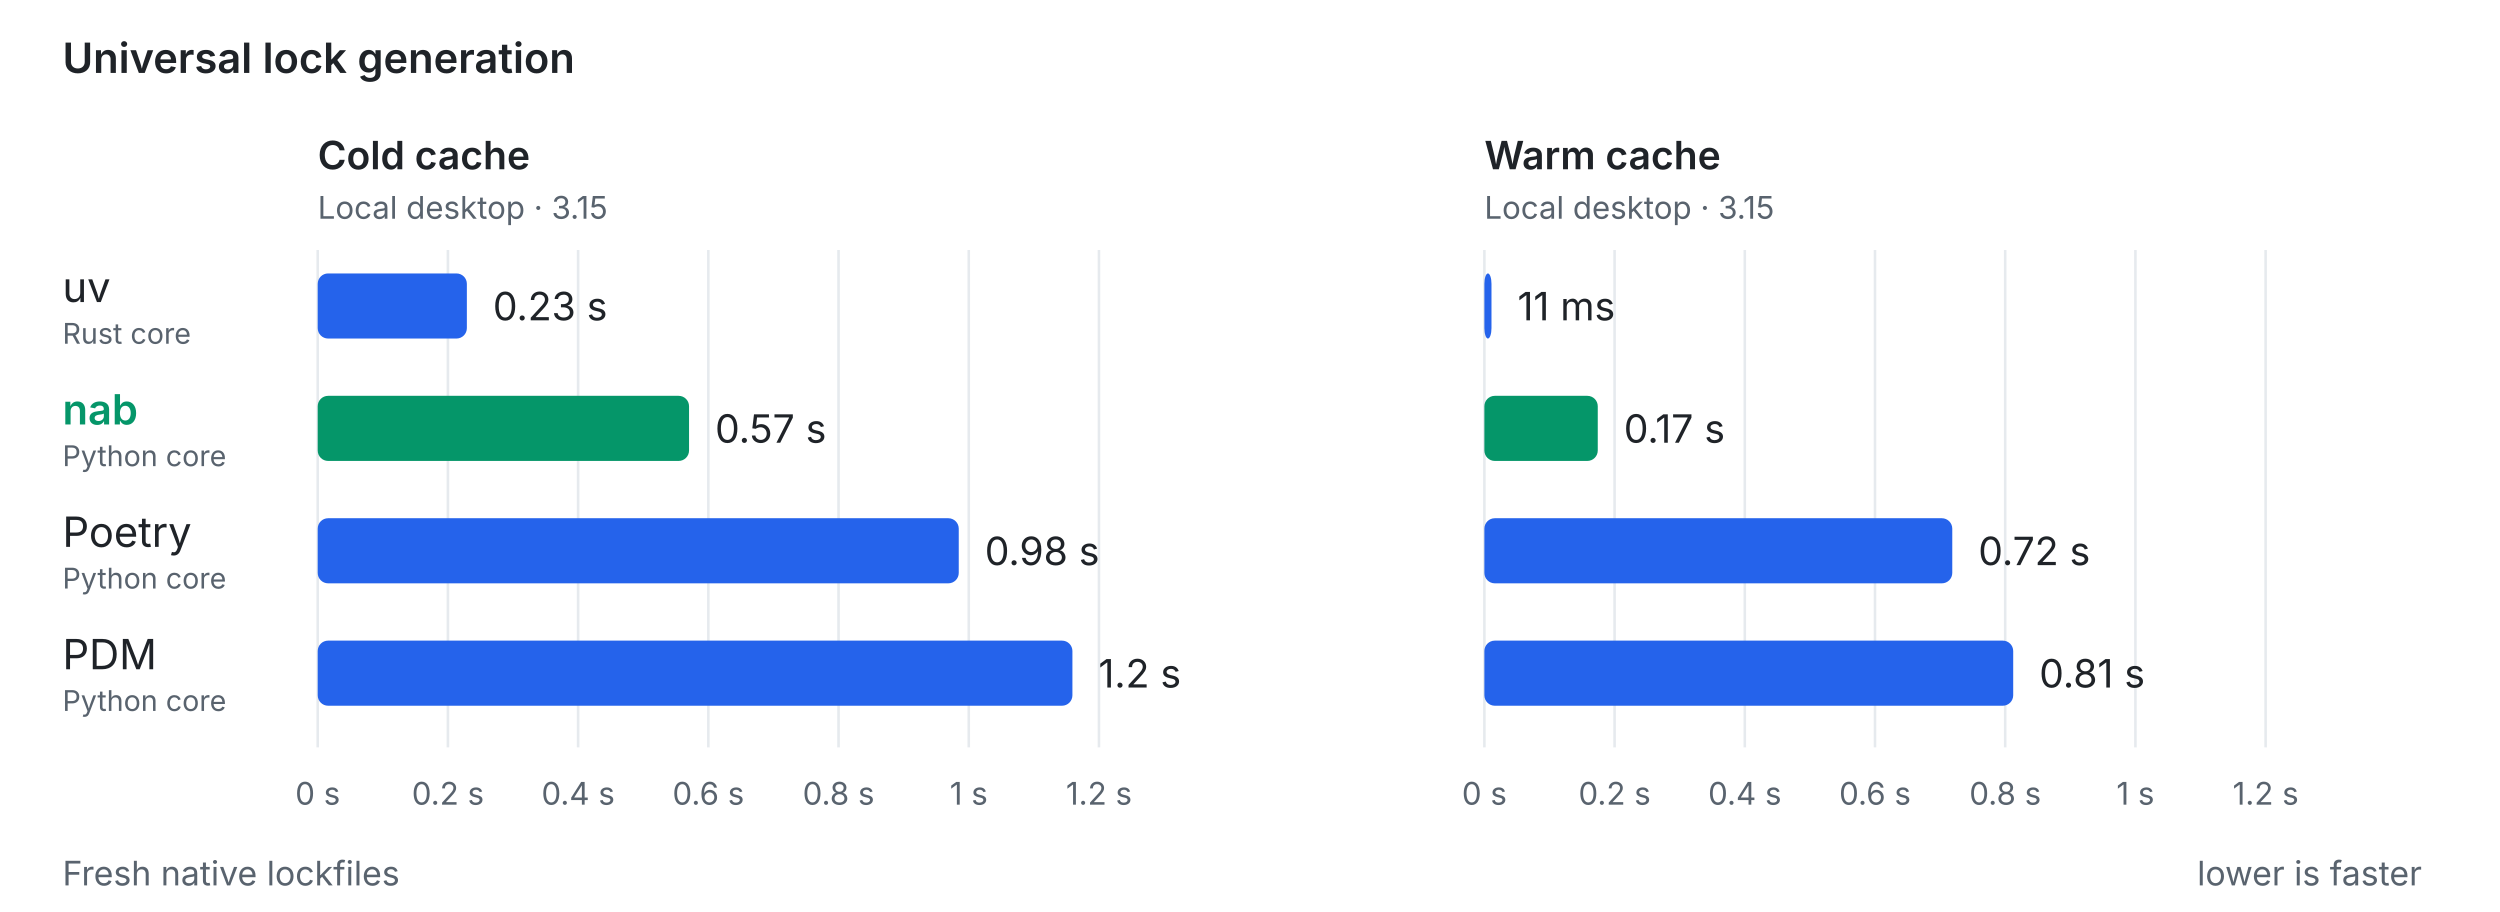
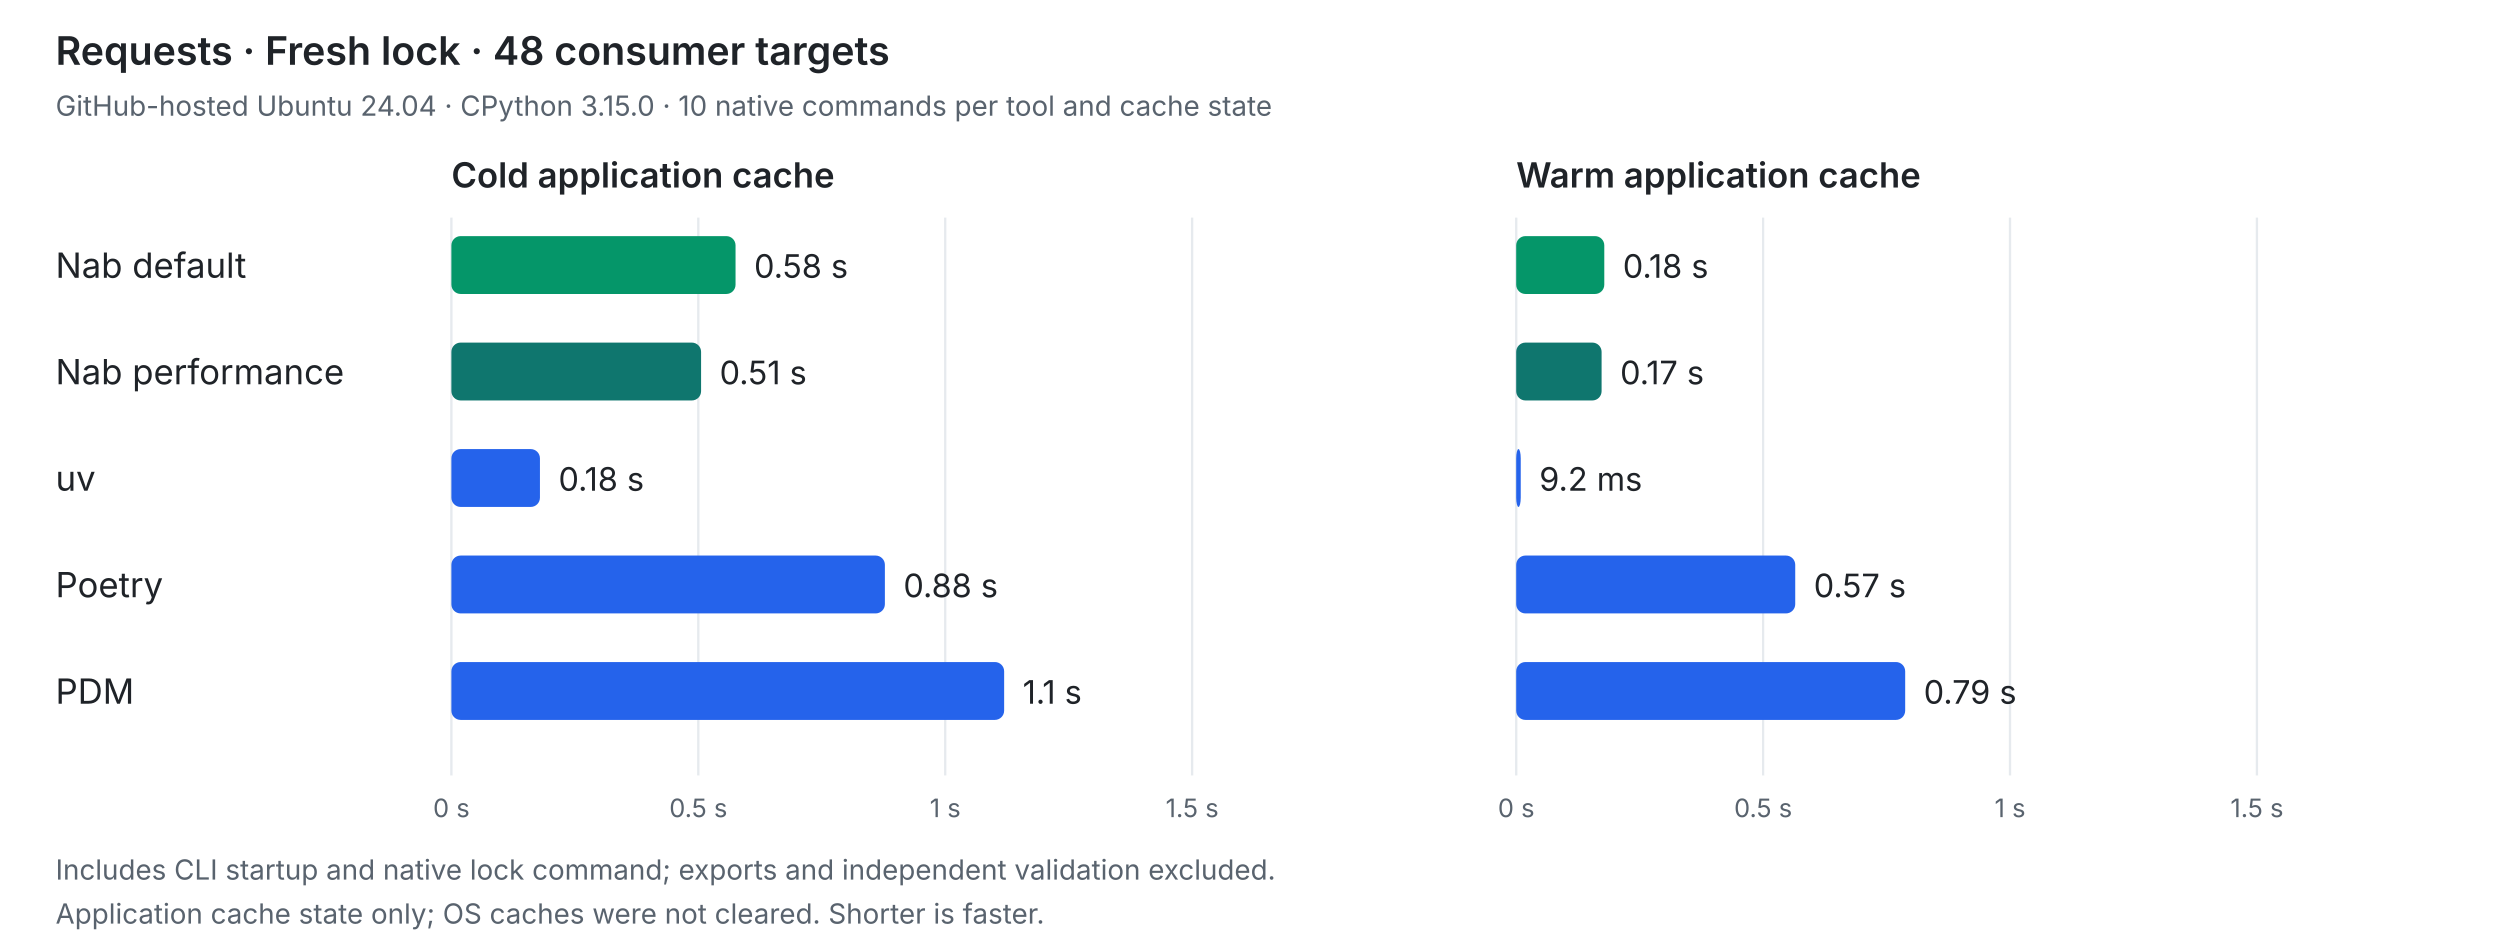
- <svg xmlns="http://www.w3.org/2000/svg" width="960" height="350" viewBox="0 0 960 350" role="img" aria-labelledby="title desc">
+ <svg xmlns="http://www.w3.org/2000/svg" width="1080" height="405" viewBox="0 0 1080 405" role="img" aria-labelledby="title desc">
  <g font-family="-apple-system, BlinkMacSystemFont, Segoe UI, sans-serif">
-     <text x="24" y="28" fill="#1f2328" font-size="16" font-weight="600">Universal lock generation</text>
-     <text x="122" y="65" fill="#1f2328" font-size="15" font-weight="600">Cold cache</text>
-     <text x="122" y="84" fill="#59636e" font-size="12">Local desktop · 3.15</text>
-     <path d="M122.000 96V287" stroke="#d1d9e0" stroke-opacity="0.55" />
-     <text x="122.000" y="309" fill="#59636e" font-size="12" text-anchor="middle">0 s</text>
-     <path d="M172.000 96V287" stroke="#d1d9e0" stroke-opacity="0.55" />
-     <text x="172.000" y="309" fill="#59636e" font-size="12" text-anchor="middle">0.2 s</text>
-     <path d="M222.000 96V287" stroke="#d1d9e0" stroke-opacity="0.55" />
-     <text x="222.000" y="309" fill="#59636e" font-size="12" text-anchor="middle">0.4 s</text>
-     <path d="M272.000 96V287" stroke="#d1d9e0" stroke-opacity="0.55" />
-     <text x="272.000" y="309" fill="#59636e" font-size="12" text-anchor="middle">0.6 s</text>
-     <path d="M322.000 96V287" stroke="#d1d9e0" stroke-opacity="0.55" />
-     <text x="322.000" y="309" fill="#59636e" font-size="12" text-anchor="middle">0.8 s</text>
-     <path d="M372.000 96V287" stroke="#d1d9e0" stroke-opacity="0.55" />
-     <text x="372.000" y="309" fill="#59636e" font-size="12" text-anchor="middle">1 s</text>
-     <path d="M422.000 96V287" stroke="#d1d9e0" stroke-opacity="0.55" />
-     <text x="422.000" y="309" fill="#59636e" font-size="12" text-anchor="middle">1.2 s</text>
-     <rect id="cold-uv" x="122" y="105" width="57.275" height="25" rx="4" fill="#2563eb" />
-     <text x="189.275" y="123" fill="#1f2328" font-size="15">0.23 s</text>
-     <rect id="cold-nab" x="122" y="152" width="142.594" height="25" rx="4" fill="#059669" />
-     <text x="274.594" y="170" fill="#1f2328" font-size="15">0.57 s</text>
-     <rect id="cold-poetry" x="122" y="199" width="246.161" height="25" rx="4" fill="#2563eb" />
-     <text x="378.161" y="217" fill="#1f2328" font-size="15">0.98 s</text>
-     <rect id="cold-pdm" x="122" y="246" width="289.809" height="25" rx="4" fill="#2563eb" />
-     <text x="421.809" y="264" fill="#1f2328" font-size="15">1.2 s</text>
-     <text x="570" y="65" fill="#1f2328" font-size="15" font-weight="600">Warm cache</text>
-     <text x="570" y="84" fill="#59636e" font-size="12">Local desktop · 3.15</text>
-     <path d="M570.000 96V287" stroke="#d1d9e0" stroke-opacity="0.55" />
-     <text x="570.000" y="309" fill="#59636e" font-size="12" text-anchor="middle">0 s</text>
-     <path d="M620.000 96V287" stroke="#d1d9e0" stroke-opacity="0.55" />
-     <text x="620.000" y="309" fill="#59636e" font-size="12" text-anchor="middle">0.2 s</text>
-     <path d="M670.000 96V287" stroke="#d1d9e0" stroke-opacity="0.55" />
-     <text x="670.000" y="309" fill="#59636e" font-size="12" text-anchor="middle">0.4 s</text>
-     <path d="M720.000 96V287" stroke="#d1d9e0" stroke-opacity="0.55" />
-     <text x="720.000" y="309" fill="#59636e" font-size="12" text-anchor="middle">0.6 s</text>
-     <path d="M770.000 96V287" stroke="#d1d9e0" stroke-opacity="0.55" />
-     <text x="770.000" y="309" fill="#59636e" font-size="12" text-anchor="middle">0.8 s</text>
-     <path d="M820.000 96V287" stroke="#d1d9e0" stroke-opacity="0.55" />
-     <text x="820.000" y="309" fill="#59636e" font-size="12" text-anchor="middle">1 s</text>
-     <path d="M870.000 96V287" stroke="#d1d9e0" stroke-opacity="0.55" />
-     <text x="870.000" y="309" fill="#59636e" font-size="12" text-anchor="middle">1.2 s</text>
-     <rect id="warm-uv" x="570" y="105" width="2.730" height="25" rx="4" fill="#2563eb" />
-     <text x="582.730" y="123" fill="#1f2328" font-size="15">11 ms</text>
-     <rect id="warm-nab" x="570" y="152" width="43.541" height="25" rx="4" fill="#059669" />
-     <text x="623.541" y="170" fill="#1f2328" font-size="15">0.17 s</text>
-     <rect id="warm-poetry" x="570" y="199" width="179.673" height="25" rx="4" fill="#2563eb" />
-     <text x="759.673" y="217" fill="#1f2328" font-size="15">0.72 s</text>
-     <rect id="warm-pdm" x="570" y="246" width="203.070" height="25" rx="4" fill="#2563eb" />
-     <text x="783.070" y="264" fill="#1f2328" font-size="15">0.81 s</text>
-     <text x="24" y="116" fill="#1f2328" font-size="16" font-weight="400">uv</text>
-     <text x="24" y="132" fill="#59636e" font-size="11">Rust core</text>
-     <text x="24" y="163" fill="#059669" font-size="16" font-weight="600">nab</text>
-     <text x="24" y="179" fill="#59636e" font-size="11">Python core</text>
-     <text x="24" y="210" fill="#1f2328" font-size="16" font-weight="400">Poetry</text>
-     <text x="24" y="226" fill="#59636e" font-size="11">Python core</text>
-     <text x="24" y="257" fill="#1f2328" font-size="16" font-weight="400">PDM</text>
-     <text x="24" y="273" fill="#59636e" font-size="11">Python core</text>
-     <text x="24" y="340" fill="#59636e" font-size="13">Fresh native lockfiles</text>
-     <text x="930" y="340" text-anchor="end" fill="#59636e" font-size="13">lower is faster</text>
+     <text x="24" y="28" fill="#1f2328" font-size="17" font-weight="600">Requests · Fresh lock · 48 consumer targets</text>
+     <text x="24" y="50" fill="#59636e" font-size="12">GitHub-hosted Ubuntu 24.04 · CPython 3.15.0 · 10 native commands per tool and cache state</text>
+     <text x="195" y="81" fill="#1f2328" font-size="15" font-weight="600">Cold application cache</text>
+     <path d="M195.000 94V335" stroke="#d1d9e0" stroke-opacity="0.55" />
+     <text x="195.000" y="353" fill="#59636e" font-size="11" text-anchor="middle">0 s</text>
+     <path d="M301.667 94V335" stroke="#d1d9e0" stroke-opacity="0.55" />
+     <text x="301.667" y="353" fill="#59636e" font-size="11" text-anchor="middle">0.5 s</text>
+     <path d="M408.333 94V335" stroke="#d1d9e0" stroke-opacity="0.55" />
+     <text x="408.333" y="353" fill="#59636e" font-size="11" text-anchor="middle">1 s</text>
+     <path d="M515.000 94V335" stroke="#d1d9e0" stroke-opacity="0.55" />
+     <text x="515.000" y="353" fill="#59636e" font-size="11" text-anchor="middle">1.5 s</text>
+     <rect id="cold-nab-default" x="195" y="102" width="122.756" height="25" rx="4" fill="#059669" />
+     <text x="325.756" y="120" fill="#1f2328" font-size="14">0.58 s</text>
+     <rect id="cold-nab-performance" x="195" y="148" width="107.867" height="25" rx="4" fill="#0f766e" />
+     <text x="310.867" y="166" fill="#1f2328" font-size="14">0.51 s</text>
+     <rect id="cold-uv" x="195" y="194" width="38.256" height="25" rx="4" fill="#2563eb" />
+     <text x="241.256" y="212" fill="#1f2328" font-size="14">0.18 s</text>
+     <rect id="cold-poetry" x="195" y="240" width="187.271" height="25" rx="4" fill="#2563eb" />
+     <text x="390.271" y="258" fill="#1f2328" font-size="14">0.88 s</text>
+     <rect id="cold-pdm" x="195" y="286" width="238.790" height="25" rx="4" fill="#2563eb" />
+     <text x="441.790" y="304" fill="#1f2328" font-size="14">1.1 s</text>
+     <text x="655" y="81" fill="#1f2328" font-size="15" font-weight="600">Warm application cache</text>
+     <path d="M655.000 94V335" stroke="#d1d9e0" stroke-opacity="0.55" />
+     <text x="655.000" y="353" fill="#59636e" font-size="11" text-anchor="middle">0 s</text>
+     <path d="M761.667 94V335" stroke="#d1d9e0" stroke-opacity="0.55" />
+     <text x="761.667" y="353" fill="#59636e" font-size="11" text-anchor="middle">0.5 s</text>
+     <path d="M868.333 94V335" stroke="#d1d9e0" stroke-opacity="0.55" />
+     <text x="868.333" y="353" fill="#59636e" font-size="11" text-anchor="middle">1 s</text>
+     <path d="M975.000 94V335" stroke="#d1d9e0" stroke-opacity="0.55" />
+     <text x="975.000" y="353" fill="#59636e" font-size="11" text-anchor="middle">1.5 s</text>
+     <rect id="hot-nab-default" x="655" y="102" width="38.053" height="25" rx="4" fill="#059669" />
+     <text x="701.053" y="120" fill="#1f2328" font-size="14">0.18 s</text>
+     <rect id="hot-nab-performance" x="655" y="148" width="36.891" height="25" rx="4" fill="#0f766e" />
+     <text x="699.891" y="166" fill="#1f2328" font-size="14">0.17 s</text>
+     <rect id="hot-uv" x="655" y="194" width="1.960" height="25" rx="4" fill="#2563eb" />
+     <text x="664.960" y="212" fill="#1f2328" font-size="14">9.2 ms</text>
+     <rect id="hot-poetry" x="655" y="240" width="120.539" height="25" rx="4" fill="#2563eb" />
+     <text x="783.539" y="258" fill="#1f2328" font-size="14">0.57 s</text>
+     <rect id="hot-pdm" x="655" y="286" width="168.040" height="25" rx="4" fill="#2563eb" />
+     <text x="831.040" y="304" fill="#1f2328" font-size="14">0.79 s</text>
+     <text x="24" y="120" fill="#1f2328" font-size="15">Nab default</text>
+     <text x="24" y="166" fill="#1f2328" font-size="15">Nab performance</text>
+     <text x="24" y="212" fill="#1f2328" font-size="15">uv</text>
+     <text x="24" y="258" fill="#1f2328" font-size="15">Poetry</text>
+     <text x="24" y="304" fill="#1f2328" font-size="15">PDM</text>
+     <text x="24" y="380" fill="#59636e" font-size="12">Includes CLI startup and native lock command; exports and independent validation excluded.</text>
+     <text x="24" y="399" fill="#59636e" font-size="12">Application cache state only; OS caches were not cleared. Shorter is faster.</text>
  </g>
</svg>
